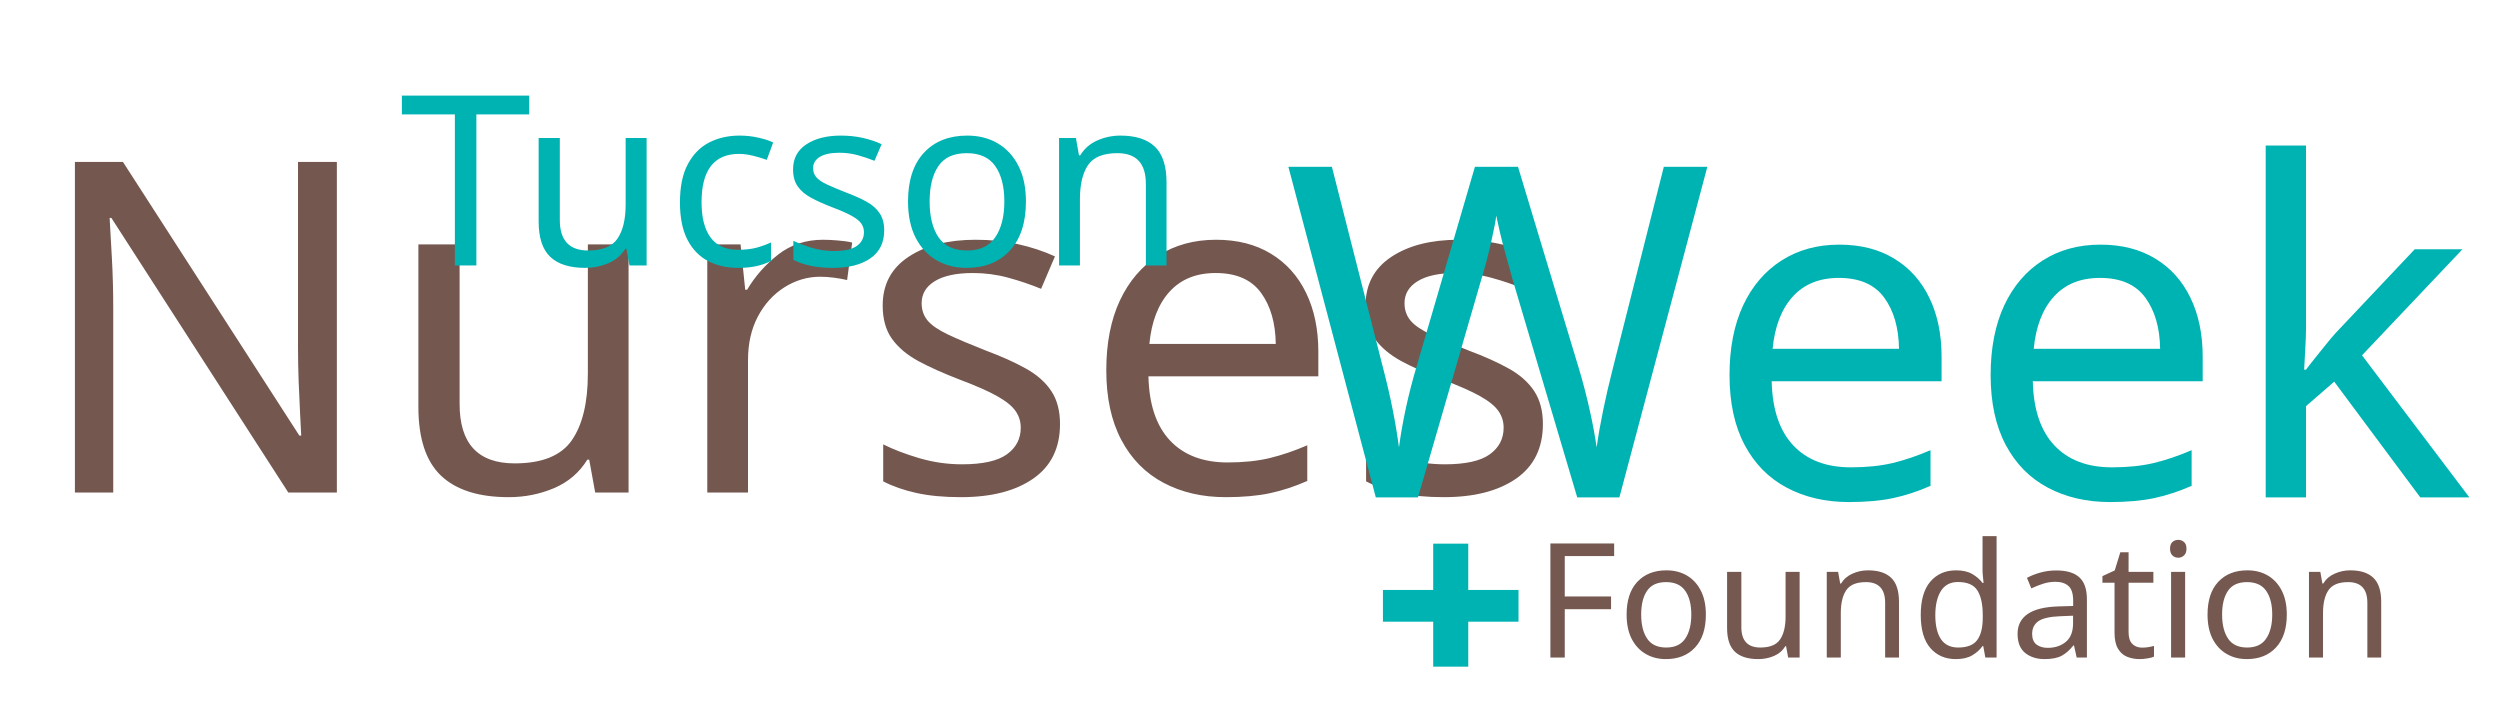
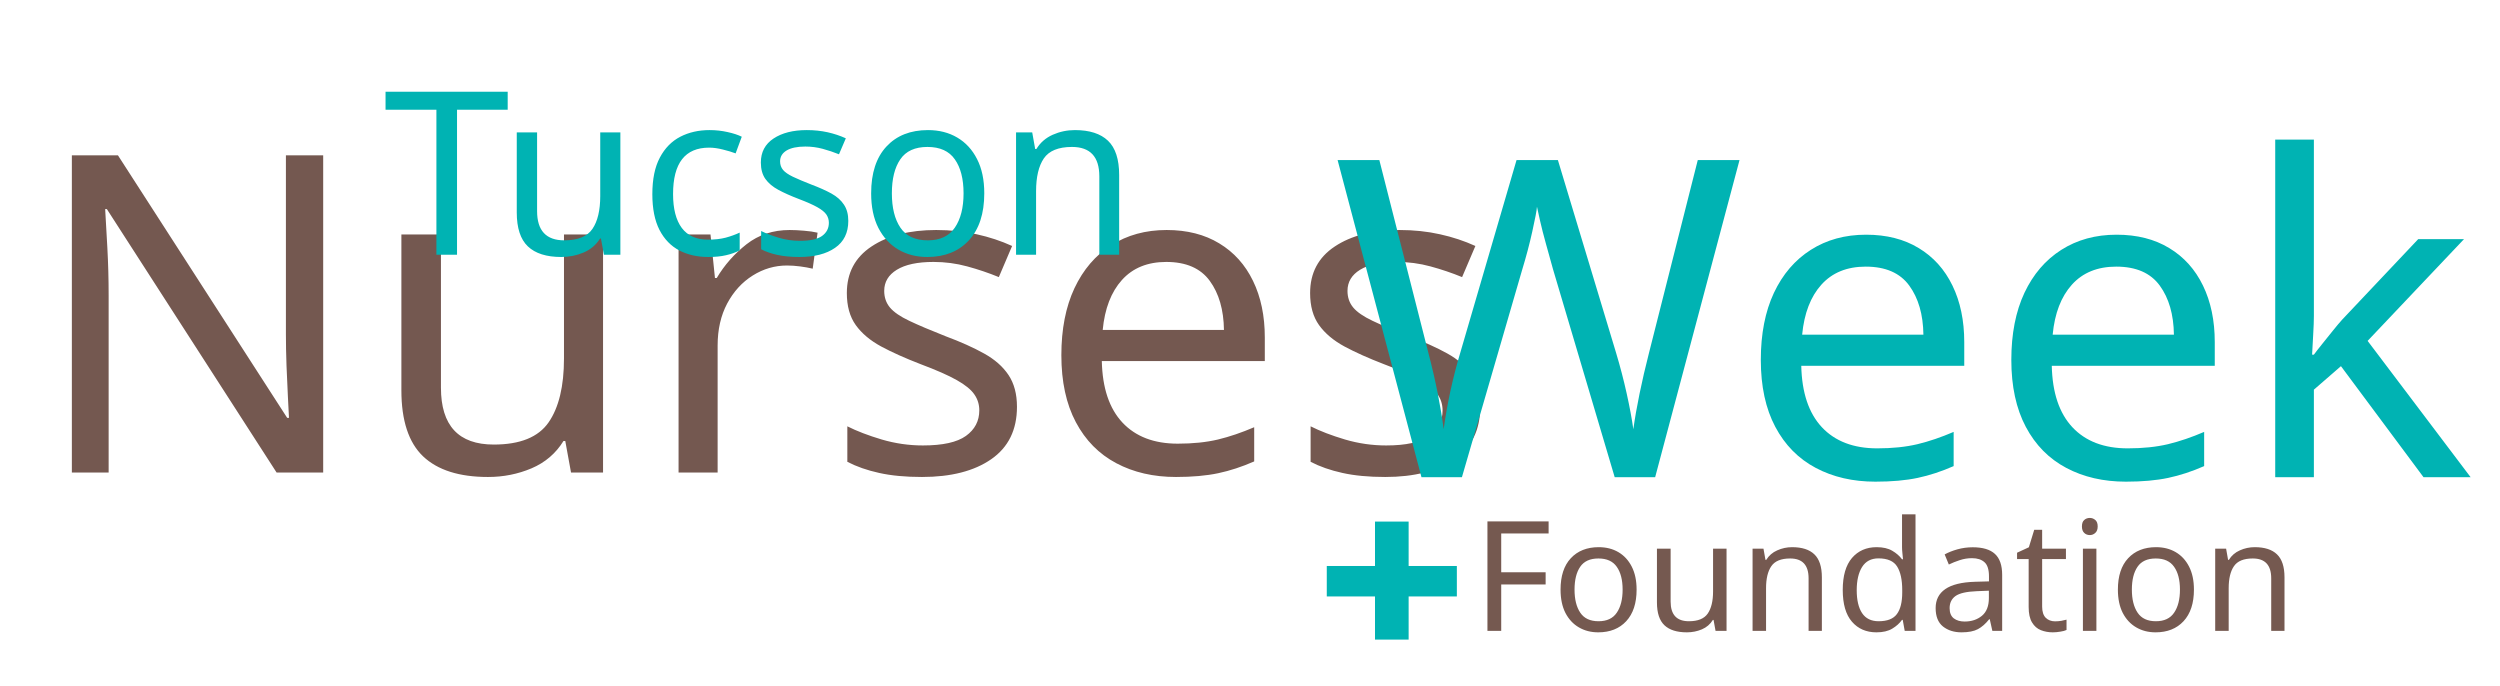
- <svg xmlns="http://www.w3.org/2000/svg" version="1.1" id="Layer_1" x="0px" y="0px" viewBox="0 0 378 108" style="enable-background:new 0 0 378 108;" xml:space="preserve">
+ <svg xmlns="http://www.w3.org/2000/svg" version="1.1" id="Layer_1" x="0px" y="0px" viewBox="0 0 394 108" style="enable-background:new 0 0 394 108;" xml:space="preserve">
  <style type="text/css">
	.st0{fill:#745850;}
	.st1{font-family:'Cochin';}
	.st2{font-size:70px;}
	.st3{fill:#00B3B3;}
	.st4{font-family:'LucidaGrande';}
	.st5{font-size:35.961px;}
	.st6{fill:#755950;}
	.st7{font-size:24.158px;}
</style>
  <text transform="matrix(1 0 0 1 4.5283 74.4688)" class="st0 st1 st2">Nurses</text>
-   <text transform="matrix(1 0 0 1 193.9611 75.2075)" class="st3 st4 st2">Week</text>
+   <text transform="matrix(1 0 0 1 209.9611 75.2075)" class="st3 st4 st2">Week</text>
  <text transform="matrix(1 0 0 1 60.4028 40.1426)" class="st3 st4 st5">Tucson</text>
  <text transform="matrix(1 0 0 1 232.0762 99.4219)" class="st6 st4 st7">Foundation</text>
  <g>
    <rect x="209.1" y="89.2" class="st3" width="20.5" height="4.8" />
    <rect x="216.7" y="82.2" class="st3" width="5.3" height="18.6" />
  </g>
</svg>
